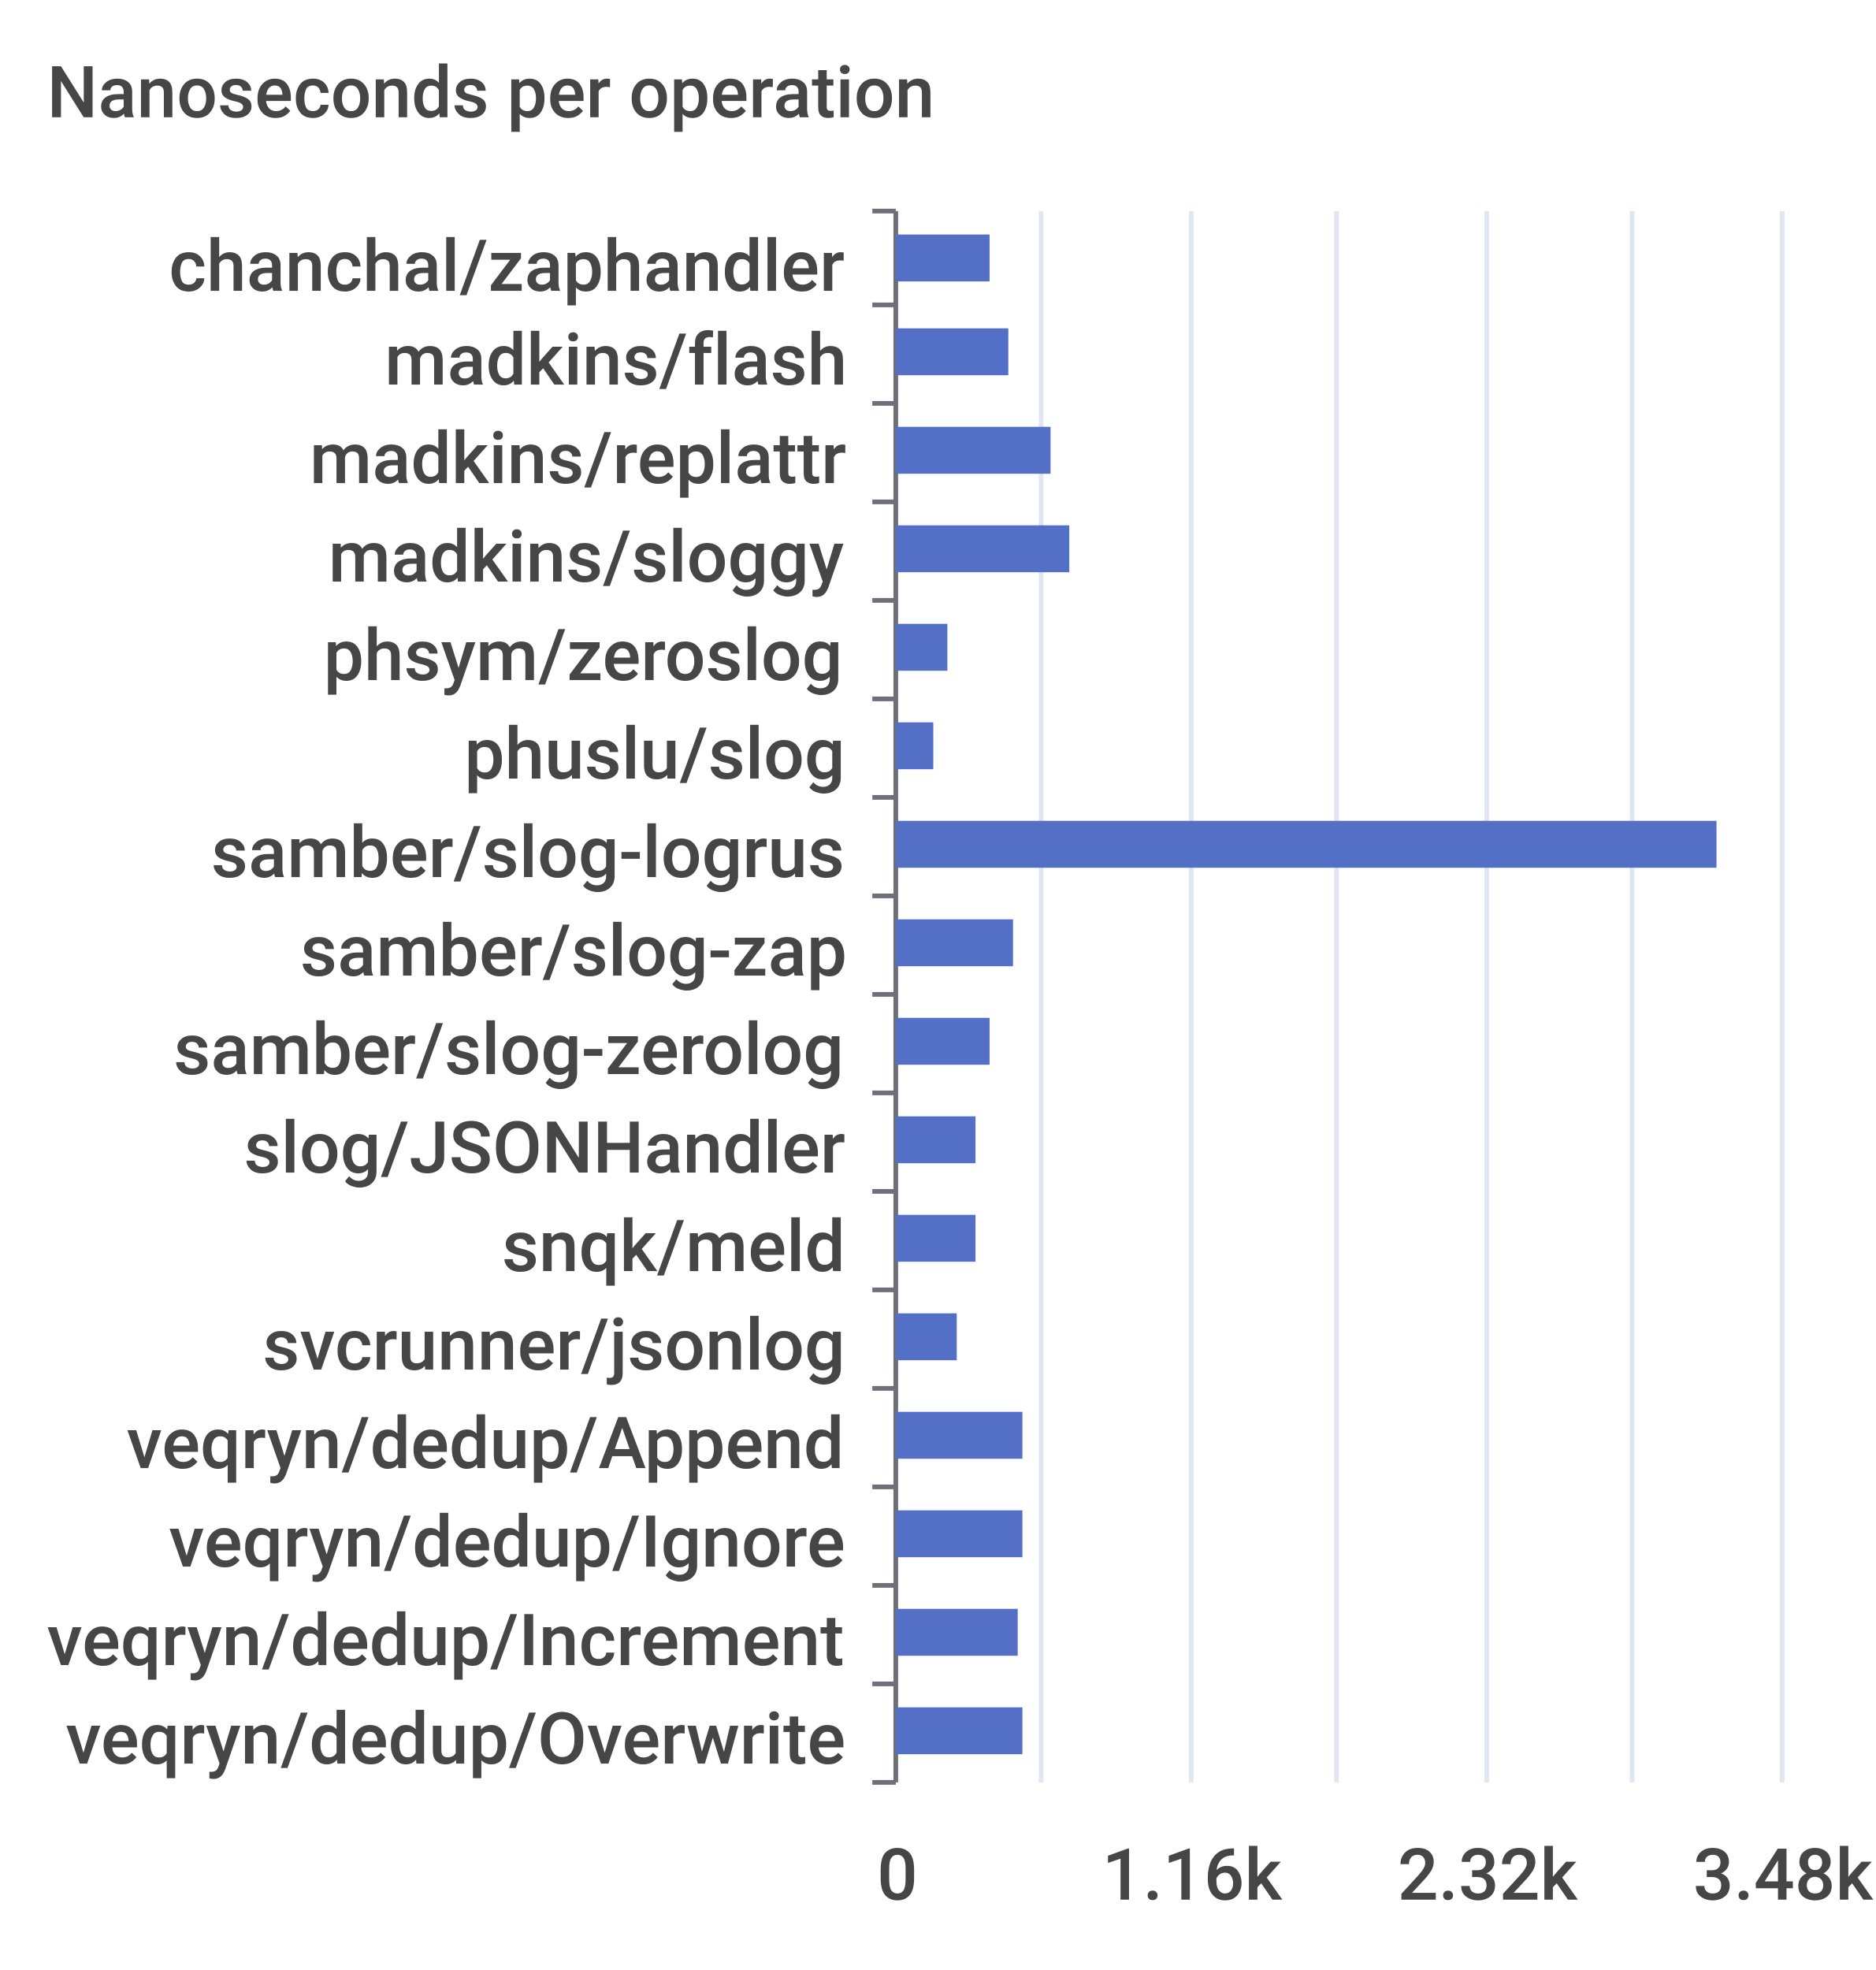
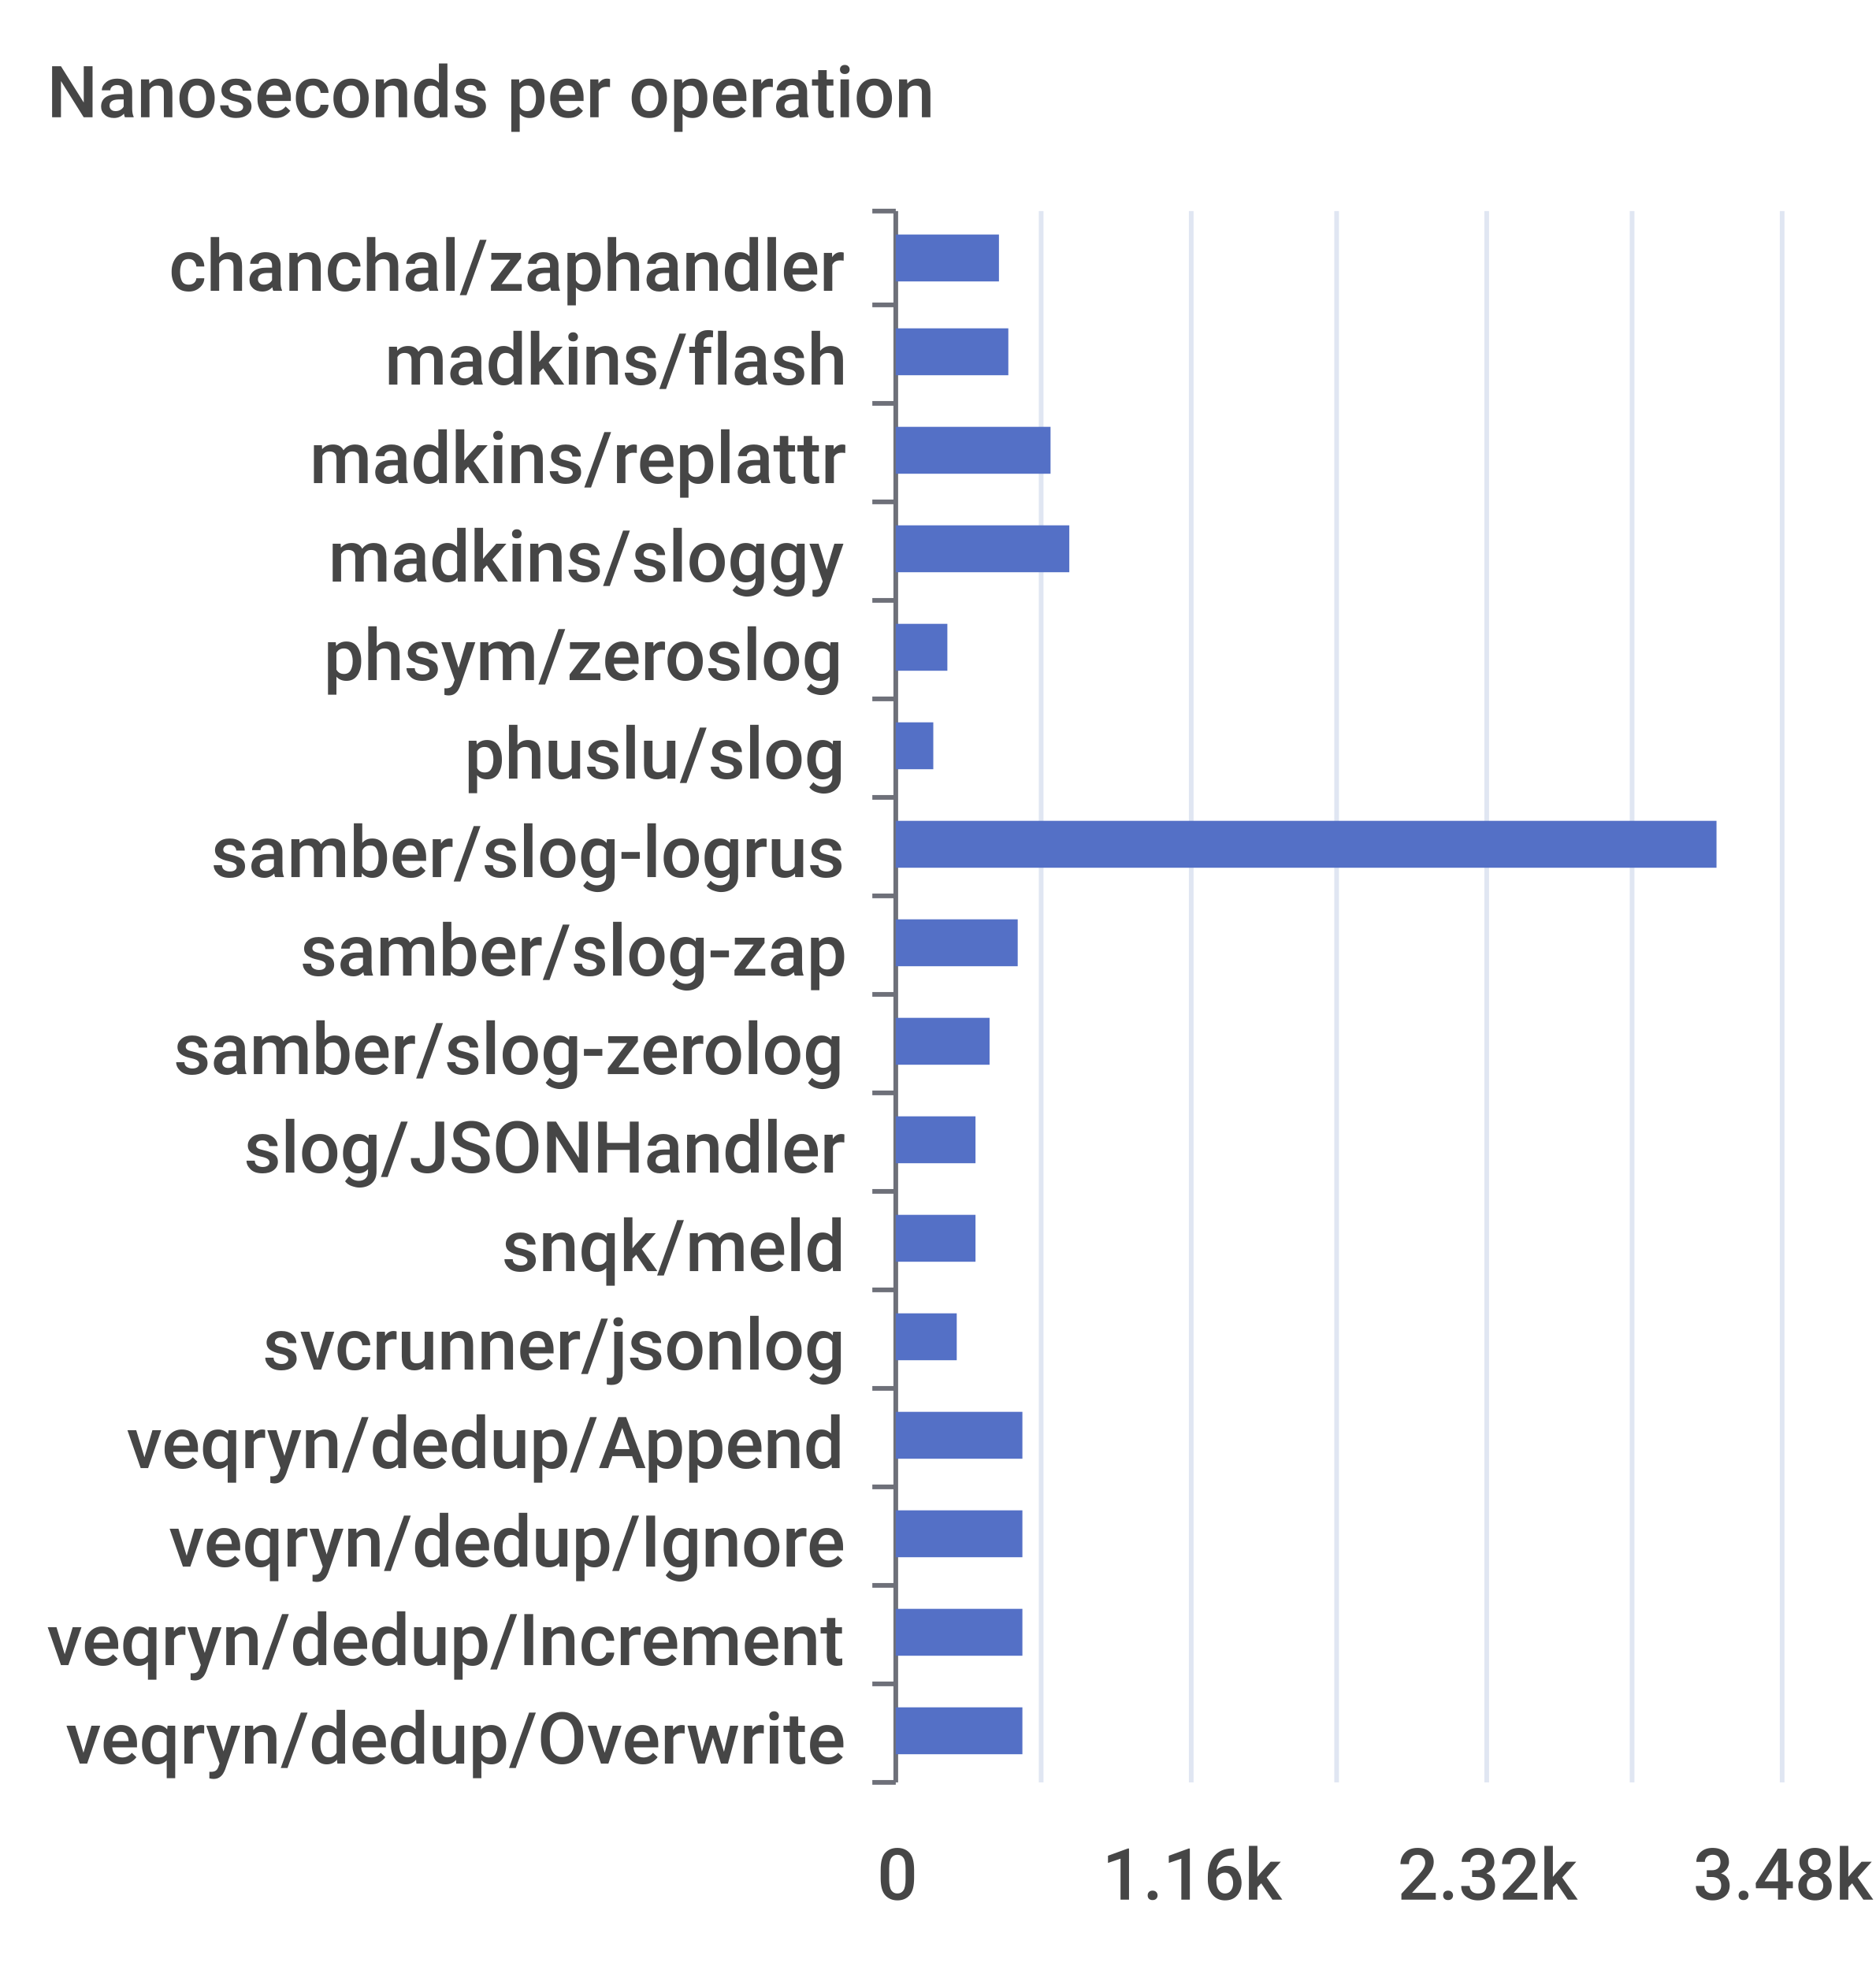
<svg xmlns="http://www.w3.org/2000/svg" width="400" height="420">\n<path d="M 0 0 L 400 0 L 400 420 L 0 420 L 0 0" style="stroke-width:0;stroke:none;fill:rgba(255,255,255,1.0)" />
  <text x="10" y="25" style="stroke-width:0;stroke:none;fill:rgba(70,70,70,1.0);font-size:15.3px;font-family:'Roboto Medium',sans-serif">Nanoseconds per operation</text>
  <path d="M 186 45 L 191 45" style="stroke-width:1;stroke:rgba(110,112,121,1.0);fill:none" />
  <path d="M 186 65 L 191 65" style="stroke-width:1;stroke:rgba(110,112,121,1.0);fill:none" />
  <path d="M 186 86 L 191 86" style="stroke-width:1;stroke:rgba(110,112,121,1.0);fill:none" />
  <path d="M 186 107 L 191 107" style="stroke-width:1;stroke:rgba(110,112,121,1.0);fill:none" />
  <path d="M 186 128 L 191 128" style="stroke-width:1;stroke:rgba(110,112,121,1.0);fill:none" />
  <path d="M 186 149 L 191 149" style="stroke-width:1;stroke:rgba(110,112,121,1.0);fill:none" />
  <path d="M 186 170 L 191 170" style="stroke-width:1;stroke:rgba(110,112,121,1.0);fill:none" />
  <path d="M 186 191 L 191 191" style="stroke-width:1;stroke:rgba(110,112,121,1.0);fill:none" />
  <path d="M 186 212 L 191 212" style="stroke-width:1;stroke:rgba(110,112,121,1.0);fill:none" />
  <path d="M 186 233 L 191 233" style="stroke-width:1;stroke:rgba(110,112,121,1.0);fill:none" />
  <path d="M 186 254 L 191 254" style="stroke-width:1;stroke:rgba(110,112,121,1.0);fill:none" />
  <path d="M 186 275 L 191 275" style="stroke-width:1;stroke:rgba(110,112,121,1.0);fill:none" />
  <path d="M 186 296 L 191 296" style="stroke-width:1;stroke:rgba(110,112,121,1.0);fill:none" />
  <path d="M 186 317 L 191 317" style="stroke-width:1;stroke:rgba(110,112,121,1.0);fill:none" />
  <path d="M 186 338 L 191 338" style="stroke-width:1;stroke:rgba(110,112,121,1.0);fill:none" />
  <path d="M 186 359 L 191 359" style="stroke-width:1;stroke:rgba(110,112,121,1.0);fill:none" />
  <path d="M 186 380 L 191 380" style="stroke-width:1;stroke:rgba(110,112,121,1.0);fill:none" />
  <path d="M 191 45 L 191 380" style="stroke-width:1;stroke:rgba(110,112,121,1.0);fill:none" />
  <text x="36" y="62" style="stroke-width:0;stroke:none;fill:rgba(70,70,70,1.0);font-size:15.3px;font-family:'Roboto Medium',sans-serif">chanchal/zaphandler</text>
  <text x="82" y="82" style="stroke-width:0;stroke:none;fill:rgba(70,70,70,1.0);font-size:15.3px;font-family:'Roboto Medium',sans-serif">madkins/flash</text>
  <text x="66" y="103" style="stroke-width:0;stroke:none;fill:rgba(70,70,70,1.0);font-size:15.3px;font-family:'Roboto Medium',sans-serif">madkins/replattr</text>
  <text x="70" y="124" style="stroke-width:0;stroke:none;fill:rgba(70,70,70,1.0);font-size:15.3px;font-family:'Roboto Medium',sans-serif">madkins/sloggy</text>
  <text x="69" y="145" style="stroke-width:0;stroke:none;fill:rgba(70,70,70,1.0);font-size:15.3px;font-family:'Roboto Medium',sans-serif">phsym/zeroslog</text>
  <text x="99" y="166" style="stroke-width:0;stroke:none;fill:rgba(70,70,70,1.0);font-size:15.3px;font-family:'Roboto Medium',sans-serif">phuslu/slog</text>
  <text x="45" y="187" style="stroke-width:0;stroke:none;fill:rgba(70,70,70,1.0);font-size:15.3px;font-family:'Roboto Medium',sans-serif">samber/slog-logrus</text>
  <text x="64" y="208" style="stroke-width:0;stroke:none;fill:rgba(70,70,70,1.0);font-size:15.3px;font-family:'Roboto Medium',sans-serif">samber/slog-zap</text>
  <text x="37" y="229" style="stroke-width:0;stroke:none;fill:rgba(70,70,70,1.0);font-size:15.3px;font-family:'Roboto Medium',sans-serif">samber/slog-zerolog</text>
  <text x="52" y="250" style="stroke-width:0;stroke:none;fill:rgba(70,70,70,1.0);font-size:15.3px;font-family:'Roboto Medium',sans-serif">slog/JSONHandler</text>
  <text x="107" y="271" style="stroke-width:0;stroke:none;fill:rgba(70,70,70,1.0);font-size:15.3px;font-family:'Roboto Medium',sans-serif">snqk/meld</text>
  <text x="56" y="292" style="stroke-width:0;stroke:none;fill:rgba(70,70,70,1.0);font-size:15.3px;font-family:'Roboto Medium',sans-serif">svcrunner/jsonlog</text>
  <text x="27" y="313" style="stroke-width:0;stroke:none;fill:rgba(70,70,70,1.0);font-size:15.3px;font-family:'Roboto Medium',sans-serif">veqryn/dedup/Append</text>
  <text x="36" y="334" style="stroke-width:0;stroke:none;fill:rgba(70,70,70,1.0);font-size:15.3px;font-family:'Roboto Medium',sans-serif">veqryn/dedup/Ignore</text>
  <text x="10" y="355" style="stroke-width:0;stroke:none;fill:rgba(70,70,70,1.0);font-size:15.3px;font-family:'Roboto Medium',sans-serif">veqryn/dedup/Increment</text>
  <text x="14" y="376" style="stroke-width:0;stroke:none;fill:rgba(70,70,70,1.0);font-size:15.3px;font-family:'Roboto Medium',sans-serif">veqryn/dedup/Overwrite</text>
  <text x="187" y="405" style="stroke-width:0;stroke:none;fill:rgba(70,70,70,1.0);font-size:15.3px;font-family:'Roboto Medium',sans-serif">0</text>
  <text x="235" y="405" style="stroke-width:0;stroke:none;fill:rgba(70,70,70,1.0);font-size:15.3px;font-family:'Roboto Medium',sans-serif">1.16k</text>
  <text x="298" y="405" style="stroke-width:0;stroke:none;fill:rgba(70,70,70,1.0);font-size:15.3px;font-family:'Roboto Medium',sans-serif">2.32k</text>
  <text x="361" y="405" style="stroke-width:0;stroke:none;fill:rgba(70,70,70,1.0);font-size:15.3px;font-family:'Roboto Medium',sans-serif">3.48k</text>
  <path d="M 222 45 L 222 380" style="stroke-width:1;stroke:rgba(224,230,242,1.0);fill:none" />
  <path d="M 254 45 L 254 380" style="stroke-width:1;stroke:rgba(224,230,242,1.0);fill:none" />
  <path d="M 285 45 L 285 380" style="stroke-width:1;stroke:rgba(224,230,242,1.0);fill:none" />
  <path d="M 317 45 L 317 380" style="stroke-width:1;stroke:rgba(224,230,242,1.0);fill:none" />
  <path d="M 348 45 L 348 380" style="stroke-width:1;stroke:rgba(224,230,242,1.0);fill:none" />
  <path d="M 380 45 L 380 380" style="stroke-width:1;stroke:rgba(224,230,242,1.0);fill:none" />
  <path d="M 191 364 L 218 364 L 218 374 L 191 374 L 191 364" style="stroke-width:0;stroke:none;fill:rgba(84,112,198,1.0)" />
-   <path d="M 191 343 L 217 343 L 217 353 L 191 353 L 191 343" style="stroke-width:0;stroke:none;fill:rgba(84,112,198,1.0)" />
+   <path d="M 191 343 L 218 343 L 218 353 L 191 353 L 191 343" style="stroke-width:0;stroke:none;fill:rgba(84,112,198,1.0)" />
  <path d="M 191 322 L 218 322 L 218 332 L 191 332 L 191 322" style="stroke-width:0;stroke:none;fill:rgba(84,112,198,1.0)" />
  <path d="M 191 301 L 218 301 L 218 311 L 191 311 L 191 301" style="stroke-width:0;stroke:none;fill:rgba(84,112,198,1.0)" />
  <path d="M 191 280 L 204 280 L 204 290 L 191 290 L 191 280" style="stroke-width:0;stroke:none;fill:rgba(84,112,198,1.0)" />
  <path d="M 191 259 L 208 259 L 208 269 L 191 269 L 191 259" style="stroke-width:0;stroke:none;fill:rgba(84,112,198,1.0)" />
  <path d="M 191 238 L 208 238 L 208 248 L 191 248 L 191 238" style="stroke-width:0;stroke:none;fill:rgba(84,112,198,1.0)" />
  <path d="M 191 217 L 211 217 L 211 227 L 191 227 L 191 217" style="stroke-width:0;stroke:none;fill:rgba(84,112,198,1.0)" />
-   <path d="M 191 196 L 216 196 L 216 206 L 191 206 L 191 196" style="stroke-width:0;stroke:none;fill:rgba(84,112,198,1.0)" />
+   <path d="M 191 196 L 217 196 L 217 206 L 191 206 L 191 196" style="stroke-width:0;stroke:none;fill:rgba(84,112,198,1.0)" />
  <path d="M 191 175 L 366 175 L 366 185 L 191 185 L 191 175" style="stroke-width:0;stroke:none;fill:rgba(84,112,198,1.0)" />
  <path d="M 191 154 L 199 154 L 199 164 L 191 164 L 191 154" style="stroke-width:0;stroke:none;fill:rgba(84,112,198,1.0)" />
  <path d="M 191 133 L 202 133 L 202 143 L 191 143 L 191 133" style="stroke-width:0;stroke:none;fill:rgba(84,112,198,1.0)" />
  <path d="M 191 112 L 228 112 L 228 122 L 191 122 L 191 112" style="stroke-width:0;stroke:none;fill:rgba(84,112,198,1.0)" />
  <path d="M 191 91 L 224 91 L 224 101 L 191 101 L 191 91" style="stroke-width:0;stroke:none;fill:rgba(84,112,198,1.0)" />
  <path d="M 191 70 L 215 70 L 215 80 L 191 80 L 191 70" style="stroke-width:0;stroke:none;fill:rgba(84,112,198,1.0)" />
-   <path d="M 191 50 L 211 50 L 211 60 L 191 60 L 191 50" style="stroke-width:0;stroke:none;fill:rgba(84,112,198,1.0)" />
+   <path d="M 191 50 L 213 50 L 213 60 L 191 60 L 191 50" style="stroke-width:0;stroke:none;fill:rgba(84,112,198,1.0)" />
</svg>
